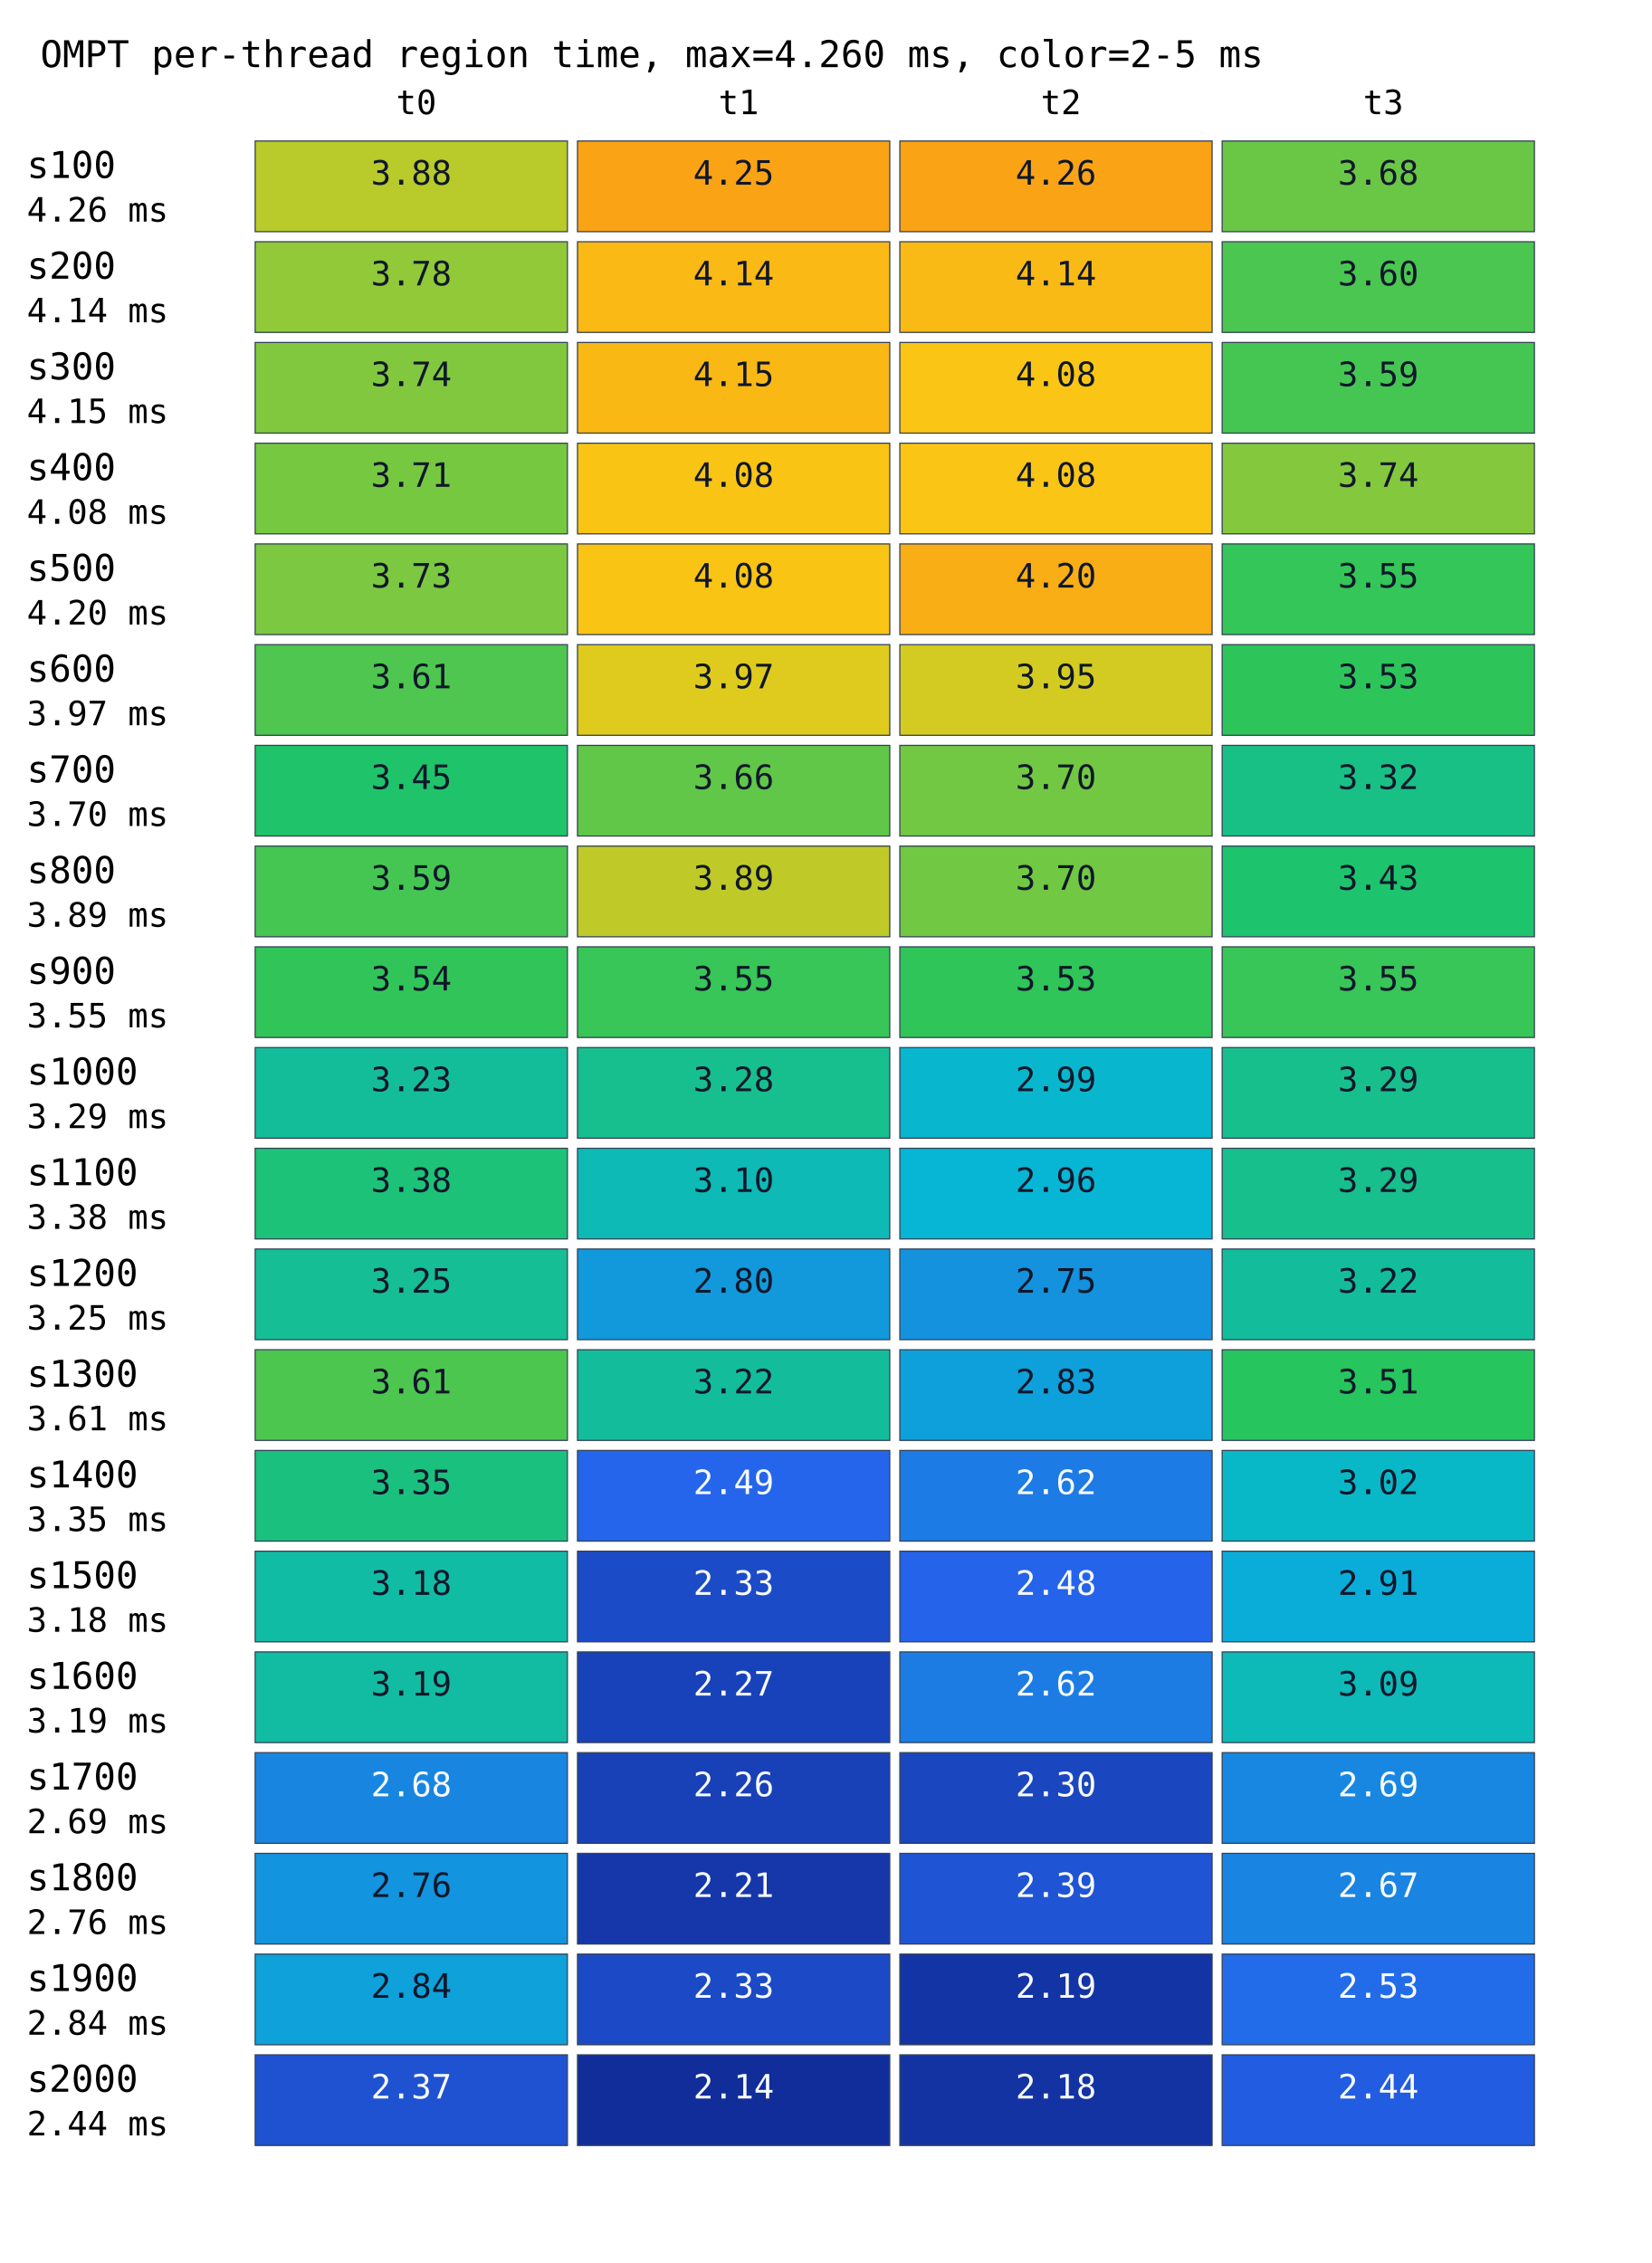
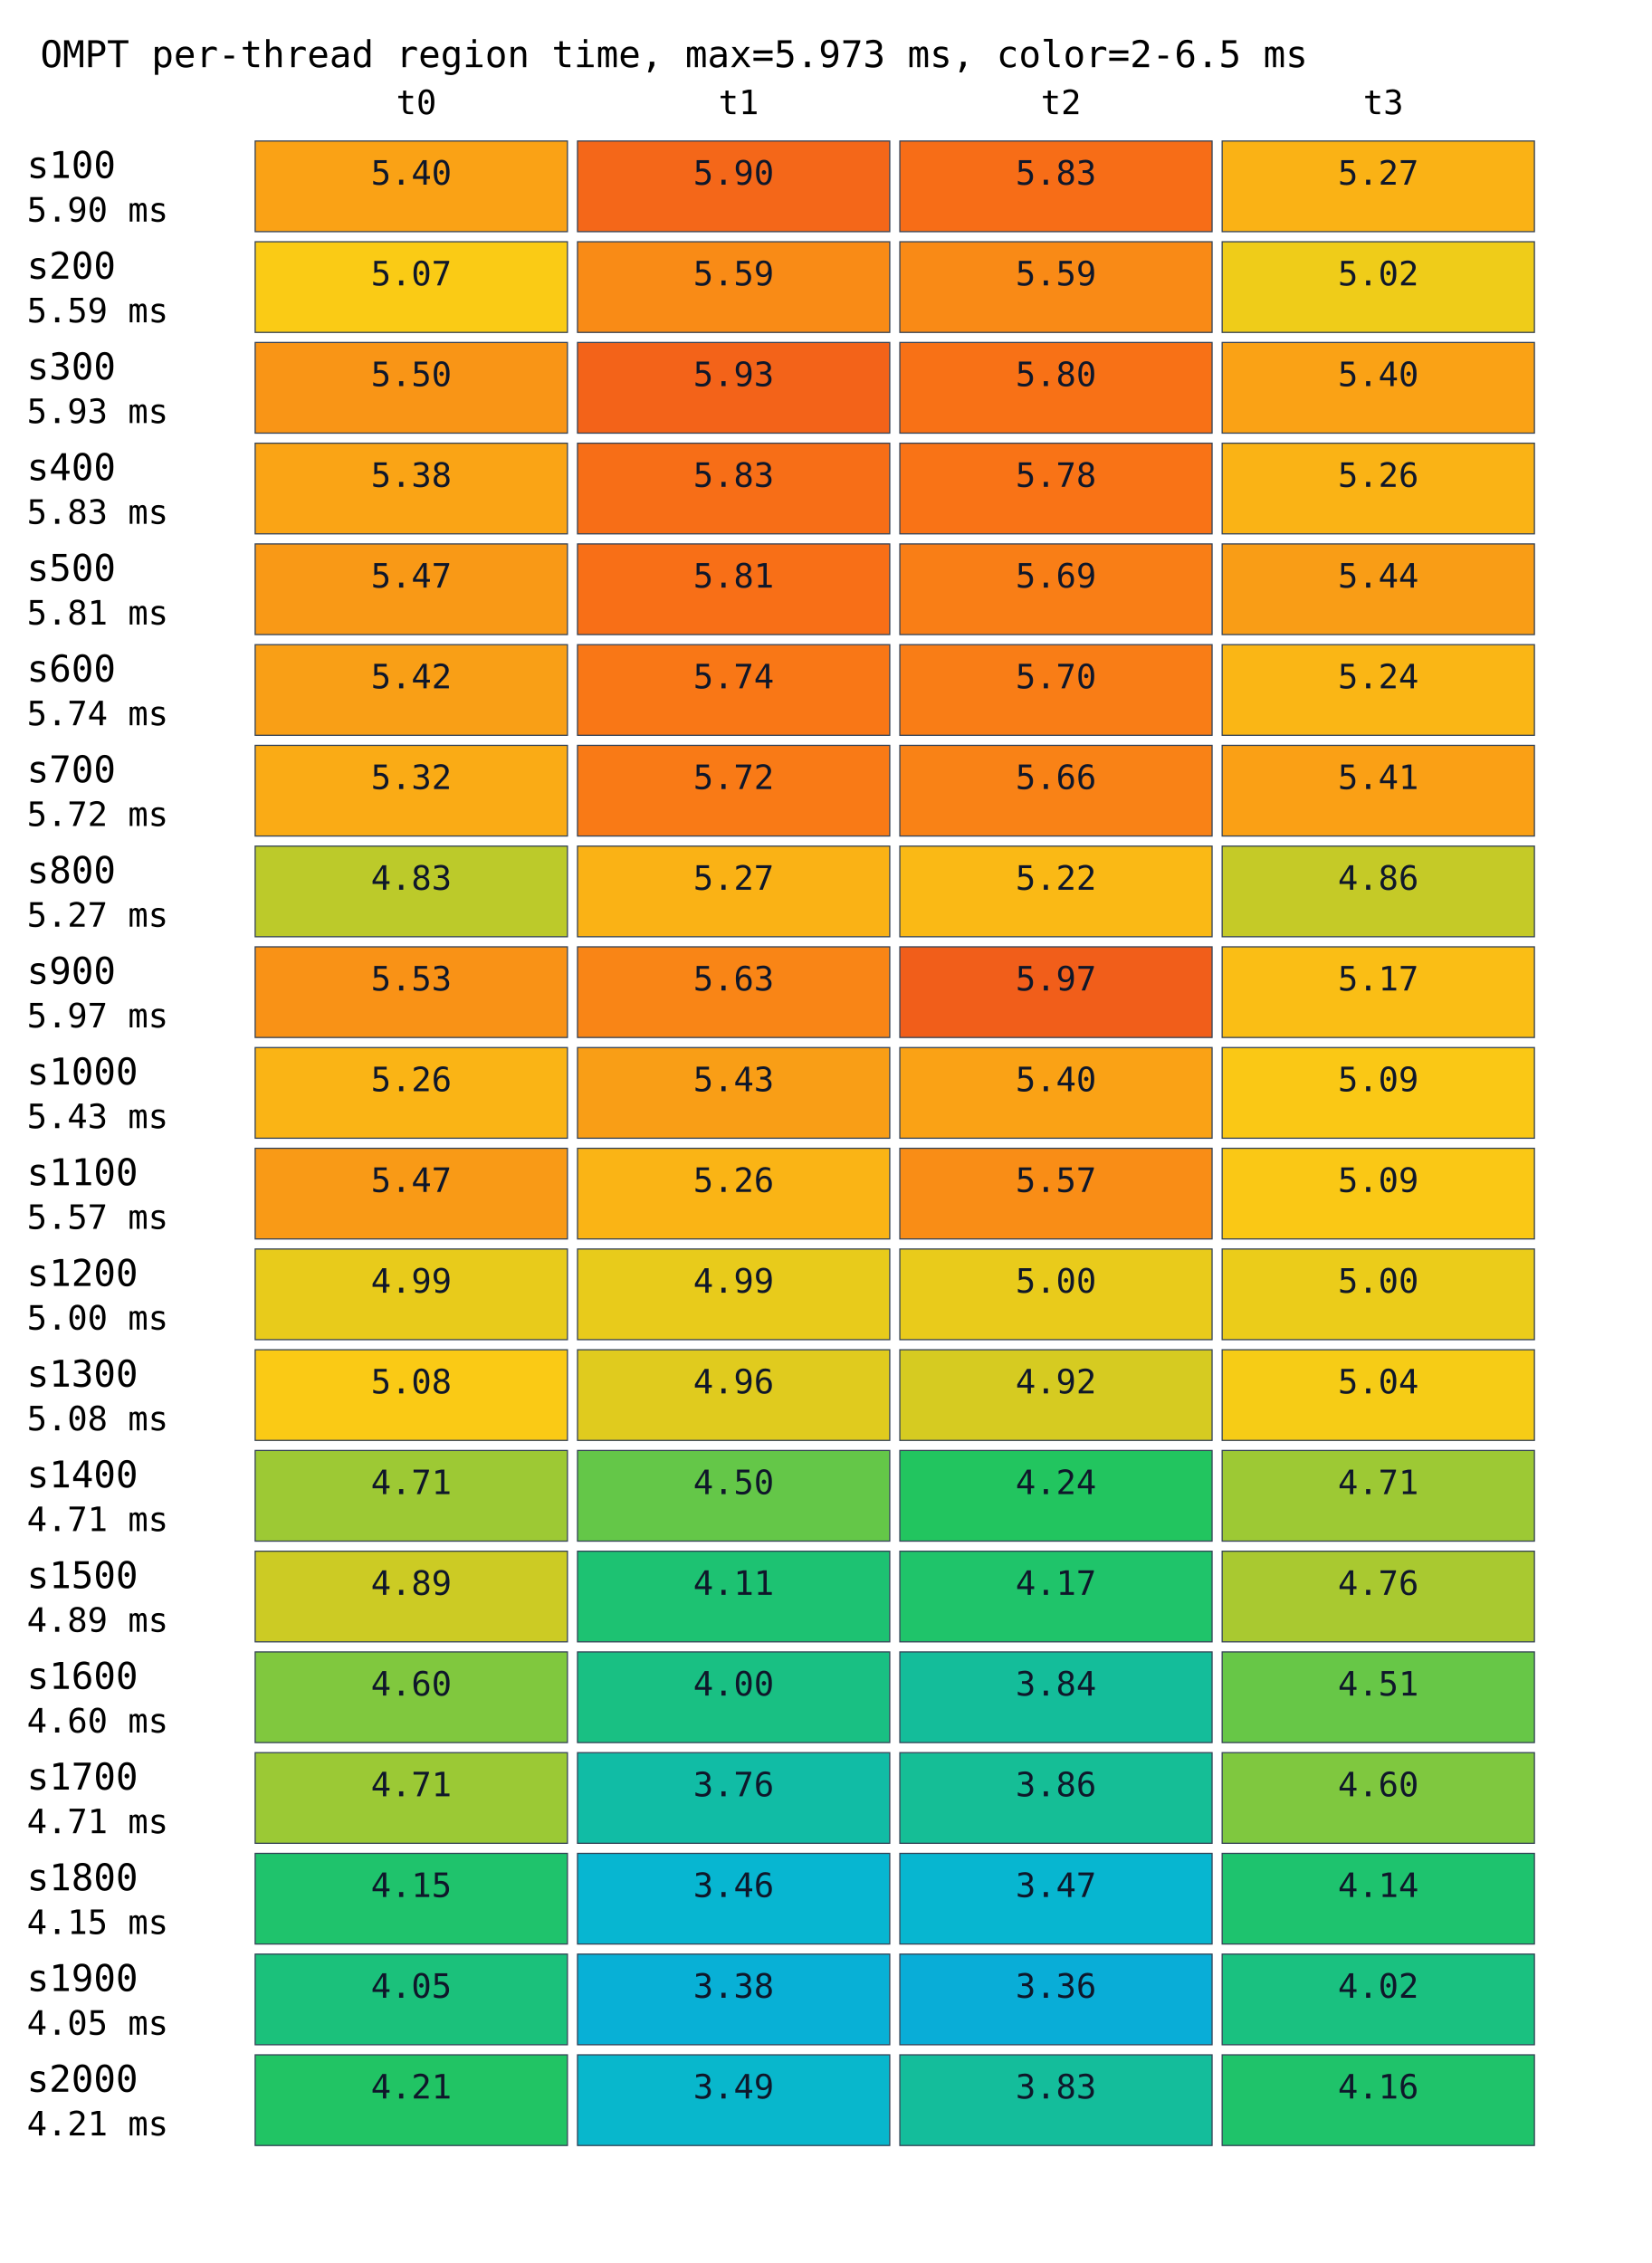
<svg xmlns="http://www.w3.org/2000/svg" viewBox="0 0 492 674">
  <rect width="100%" height="100%" fill="white" />
  <style>text{font-family:monospace;font-size:11px}.small{font-size:10px}</style>
-   <text x="12" y="20">OMPT per-thread region time, max=4.260 ms, color=2-5 ms</text>
+   <text x="12" y="20">OMPT per-thread region time, max=5.973 ms, color=2-6.5 ms</text>
  <text class="small" x="124.000" y="34" text-anchor="middle">t0</text>
  <text class="small" x="220.000" y="34" text-anchor="middle">t1</text>
  <text class="small" x="316.000" y="34" text-anchor="middle">t2</text>
  <text class="small" x="412.000" y="34" text-anchor="middle">t3</text>
  <text x="8" y="53.000">s100</text>
-   <text class="small" x="8" y="66.000">4.26 ms</text>
-   <rect x="76.00" y="42.00" width="93.00" height="27.00" fill="rgb(185,202,43)" stroke="#334155" stroke-width="0.35" />
-   <text class="small" x="122.5" y="55" text-anchor="middle" fill="#0f172a">3.88</text>
-   <rect x="172.00" y="42.00" width="93.00" height="27.00" fill="rgb(250,164,21)" stroke="#334155" stroke-width="0.35" />
-   <text class="small" x="218.5" y="55" text-anchor="middle" fill="#0f172a">4.25</text>
-   <rect x="268.00" y="42.00" width="93.00" height="27.00" fill="rgb(250,163,21)" stroke="#334155" stroke-width="0.35" />
-   <text class="small" x="314.5" y="55" text-anchor="middle" fill="#0f172a">4.26</text>
-   <rect x="364.00" y="42.00" width="93.00" height="27.00" fill="rgb(106,199,70)" stroke="#334155" stroke-width="0.35" />
-   <text class="small" x="410.5" y="55" text-anchor="middle" fill="#0f172a">3.68</text>
+   <text class="small" x="8" y="66.000">5.90 ms</text>
+   <rect x="76.00" y="42.00" width="93.00" height="27.00" fill="rgb(250,162,21)" stroke="#334155" stroke-width="0.35" />
+   <text class="small" x="122.5" y="55" text-anchor="middle" fill="#0f172a">5.40</text>
+   <rect x="172.00" y="42.00" width="93.00" height="27.00" fill="rgb(244,103,25)" stroke="#334155" stroke-width="0.35" />
+   <text class="small" x="218.5" y="55" text-anchor="middle" fill="#0f172a">5.90</text>
+   <rect x="268.00" y="42.00" width="93.00" height="27.00" fill="rgb(247,109,23)" stroke="#334155" stroke-width="0.35" />
+   <text class="small" x="314.5" y="55" text-anchor="middle" fill="#0f172a">5.83</text>
+   <rect x="364.00" y="42.00" width="93.00" height="27.00" fill="rgb(250,178,21)" stroke="#334155" stroke-width="0.35" />
+   <text class="small" x="410.5" y="55" text-anchor="middle" fill="#0f172a">5.27</text>
  <text x="8" y="83.00">s200</text>
-   <text class="small" x="8" y="96.00">4.14 ms</text>
-   <rect x="76.00" y="72.00" width="93.00" height="27.00" fill="rgb(145,201,56)" stroke="#334155" stroke-width="0.35" />
-   <text class="small" x="122.5" y="85" text-anchor="middle" fill="#0f172a">3.78</text>
-   <rect x="172.00" y="72.00" width="93.00" height="27.00" fill="rgb(250,185,21)" stroke="#334155" stroke-width="0.35" />
-   <text class="small" x="218.5" y="85" text-anchor="middle" fill="#0f172a">4.14</text>
-   <rect x="268.00" y="72.00" width="93.00" height="27.00" fill="rgb(250,186,21)" stroke="#334155" stroke-width="0.35" />
-   <text class="small" x="314.5" y="85" text-anchor="middle" fill="#0f172a">4.14</text>
-   <rect x="364.00" y="72.00" width="93.00" height="27.00" fill="rgb(75,198,80)" stroke="#334155" stroke-width="0.35" />
-   <text class="small" x="410.5" y="85" text-anchor="middle" fill="#0f172a">3.60</text>
+   <text class="small" x="8" y="96.00">5.59 ms</text>
+   <rect x="76.00" y="72.00" width="93.00" height="27.00" fill="rgb(250,203,21)" stroke="#334155" stroke-width="0.35" />
+   <text class="small" x="122.5" y="85" text-anchor="middle" fill="#0f172a">5.07</text>
+   <rect x="172.00" y="72.00" width="93.00" height="27.00" fill="rgb(249,139,22)" stroke="#334155" stroke-width="0.35" />
+   <text class="small" x="218.5" y="85" text-anchor="middle" fill="#0f172a">5.59</text>
+   <rect x="268.00" y="72.00" width="93.00" height="27.00" fill="rgb(249,138,22)" stroke="#334155" stroke-width="0.35" />
+   <text class="small" x="314.5" y="85" text-anchor="middle" fill="#0f172a">5.59</text>
+   <rect x="364.00" y="72.00" width="93.00" height="27.00" fill="rgb(239,204,25)" stroke="#334155" stroke-width="0.35" />
+   <text class="small" x="410.5" y="85" text-anchor="middle" fill="#0f172a">5.02</text>
  <text x="8" y="113.00">s300</text>
-   <text class="small" x="8" y="126.00">4.15 ms</text>
-   <rect x="76.00" y="102.00" width="93.00" height="27.00" fill="rgb(129,200,62)" stroke="#334155" stroke-width="0.35" />
-   <text class="small" x="122.5" y="115" text-anchor="middle" fill="#0f172a">3.74</text>
-   <rect x="172.00" y="102.00" width="93.00" height="27.00" fill="rgb(250,184,21)" stroke="#334155" stroke-width="0.35" />
-   <text class="small" x="218.5" y="115" text-anchor="middle" fill="#0f172a">4.15</text>
-   <rect x="268.00" y="102.00" width="93.00" height="27.00" fill="rgb(250,197,21)" stroke="#334155" stroke-width="0.35" />
-   <text class="small" x="314.5" y="115" text-anchor="middle" fill="#0f172a">4.08</text>
-   <rect x="364.00" y="102.00" width="93.00" height="27.00" fill="rgb(69,198,82)" stroke="#334155" stroke-width="0.35" />
-   <text class="small" x="410.5" y="115" text-anchor="middle" fill="#0f172a">3.59</text>
+   <text class="small" x="8" y="126.00">5.93 ms</text>
+   <rect x="76.00" y="102.00" width="93.00" height="27.00" fill="rgb(249,149,22)" stroke="#334155" stroke-width="0.35" />
+   <text class="small" x="122.5" y="115" text-anchor="middle" fill="#0f172a">5.50</text>
+   <rect x="172.00" y="102.00" width="93.00" height="27.00" fill="rgb(243,99,25)" stroke="#334155" stroke-width="0.35" />
+   <text class="small" x="218.5" y="115" text-anchor="middle" fill="#0f172a">5.93</text>
+   <rect x="268.00" y="102.00" width="93.00" height="27.00" fill="rgb(248,113,22)" stroke="#334155" stroke-width="0.35" />
+   <text class="small" x="314.5" y="115" text-anchor="middle" fill="#0f172a">5.80</text>
+   <rect x="364.00" y="102.00" width="93.00" height="27.00" fill="rgb(250,162,21)" stroke="#334155" stroke-width="0.35" />
+   <text class="small" x="410.5" y="115" text-anchor="middle" fill="#0f172a">5.40</text>
  <text x="8" y="143.00">s400</text>
-   <text class="small" x="8" y="156.00">4.08 ms</text>
-   <rect x="76.00" y="132.00" width="93.00" height="27.00" fill="rgb(119,200,65)" stroke="#334155" stroke-width="0.35" />
-   <text class="small" x="122.5" y="145" text-anchor="middle" fill="#0f172a">3.71</text>
-   <rect x="172.00" y="132.00" width="93.00" height="27.00" fill="rgb(250,196,21)" stroke="#334155" stroke-width="0.35" />
-   <text class="small" x="218.5" y="145" text-anchor="middle" fill="#0f172a">4.08</text>
-   <rect x="268.00" y="132.00" width="93.00" height="27.00" fill="rgb(250,197,21)" stroke="#334155" stroke-width="0.35" />
-   <text class="small" x="314.5" y="145" text-anchor="middle" fill="#0f172a">4.08</text>
-   <rect x="364.00" y="132.00" width="93.00" height="27.00" fill="rgb(132,200,61)" stroke="#334155" stroke-width="0.35" />
-   <text class="small" x="410.5" y="145" text-anchor="middle" fill="#0f172a">3.74</text>
+   <text class="small" x="8" y="156.00">5.83 ms</text>
+   <rect x="76.00" y="132.00" width="93.00" height="27.00" fill="rgb(250,164,21)" stroke="#334155" stroke-width="0.35" />
+   <text class="small" x="122.5" y="145" text-anchor="middle" fill="#0f172a">5.38</text>
+   <rect x="172.00" y="132.00" width="93.00" height="27.00" fill="rgb(247,110,23)" stroke="#334155" stroke-width="0.35" />
+   <text class="small" x="218.5" y="145" text-anchor="middle" fill="#0f172a">5.83</text>
+   <rect x="268.00" y="132.00" width="93.00" height="27.00" fill="rgb(249,115,22)" stroke="#334155" stroke-width="0.35" />
+   <text class="small" x="314.5" y="145" text-anchor="middle" fill="#0f172a">5.78</text>
+   <rect x="364.00" y="132.00" width="93.00" height="27.00" fill="rgb(250,179,21)" stroke="#334155" stroke-width="0.35" />
+   <text class="small" x="410.5" y="145" text-anchor="middle" fill="#0f172a">5.26</text>
  <text x="8" y="173.00">s500</text>
-   <text class="small" x="8" y="186.00">4.20 ms</text>
-   <rect x="76.00" y="162.00" width="93.00" height="27.00" fill="rgb(124,200,64)" stroke="#334155" stroke-width="0.35" />
-   <text class="small" x="122.5" y="175" text-anchor="middle" fill="#0f172a">3.73</text>
-   <rect x="172.00" y="162.00" width="93.00" height="27.00" fill="rgb(250,196,21)" stroke="#334155" stroke-width="0.35" />
-   <text class="small" x="218.5" y="175" text-anchor="middle" fill="#0f172a">4.08</text>
-   <rect x="268.00" y="162.00" width="93.00" height="27.00" fill="rgb(250,174,21)" stroke="#334155" stroke-width="0.35" />
-   <text class="small" x="314.5" y="175" text-anchor="middle" fill="#0f172a">4.20</text>
-   <rect x="364.00" y="162.00" width="93.00" height="27.00" fill="rgb(52,198,88)" stroke="#334155" stroke-width="0.35" />
-   <text class="small" x="410.5" y="175" text-anchor="middle" fill="#0f172a">3.55</text>
+   <text class="small" x="8" y="186.00">5.81 ms</text>
+   <rect x="76.00" y="162.00" width="93.00" height="27.00" fill="rgb(249,153,22)" stroke="#334155" stroke-width="0.35" />
+   <text class="small" x="122.5" y="175" text-anchor="middle" fill="#0f172a">5.47</text>
+   <rect x="172.00" y="162.00" width="93.00" height="27.00" fill="rgb(248,111,23)" stroke="#334155" stroke-width="0.35" />
+   <text class="small" x="218.5" y="175" text-anchor="middle" fill="#0f172a">5.81</text>
+   <rect x="268.00" y="162.00" width="93.00" height="27.00" fill="rgb(249,126,22)" stroke="#334155" stroke-width="0.35" />
+   <text class="small" x="314.5" y="175" text-anchor="middle" fill="#0f172a">5.69</text>
+   <rect x="364.00" y="162.00" width="93.00" height="27.00" fill="rgb(249,157,22)" stroke="#334155" stroke-width="0.35" />
+   <text class="small" x="410.5" y="175" text-anchor="middle" fill="#0f172a">5.44</text>
  <text x="8" y="203.00">s600</text>
-   <text class="small" x="8" y="216.00">3.97 ms</text>
-   <rect x="76.00" y="192.00" width="93.00" height="27.00" fill="rgb(78,198,79)" stroke="#334155" stroke-width="0.35" />
-   <text class="small" x="122.5" y="205" text-anchor="middle" fill="#0f172a">3.61</text>
-   <rect x="172.00" y="192.00" width="93.00" height="27.00" fill="rgb(223,203,30)" stroke="#334155" stroke-width="0.35" />
-   <text class="small" x="218.5" y="205" text-anchor="middle" fill="#0f172a">3.97</text>
-   <rect x="268.00" y="192.00" width="93.00" height="27.00" fill="rgb(212,203,34)" stroke="#334155" stroke-width="0.35" />
-   <text class="small" x="314.5" y="205" text-anchor="middle" fill="#0f172a">3.95</text>
-   <rect x="364.00" y="192.00" width="93.00" height="27.00" fill="rgb(45,197,90)" stroke="#334155" stroke-width="0.35" />
-   <text class="small" x="410.5" y="205" text-anchor="middle" fill="#0f172a">3.53</text>
+   <text class="small" x="8" y="216.00">5.74 ms</text>
+   <rect x="76.00" y="192.00" width="93.00" height="27.00" fill="rgb(249,159,22)" stroke="#334155" stroke-width="0.35" />
+   <text class="small" x="122.5" y="205" text-anchor="middle" fill="#0f172a">5.42</text>
+   <rect x="172.00" y="192.00" width="93.00" height="27.00" fill="rgb(249,119,22)" stroke="#334155" stroke-width="0.35" />
+   <text class="small" x="218.5" y="205" text-anchor="middle" fill="#0f172a">5.74</text>
+   <rect x="268.00" y="192.00" width="93.00" height="27.00" fill="rgb(249,125,22)" stroke="#334155" stroke-width="0.35" />
+   <text class="small" x="314.5" y="205" text-anchor="middle" fill="#0f172a">5.70</text>
+   <rect x="364.00" y="192.00" width="93.00" height="27.00" fill="rgb(250,182,21)" stroke="#334155" stroke-width="0.35" />
+   <text class="small" x="410.5" y="205" text-anchor="middle" fill="#0f172a">5.24</text>
  <text x="8" y="233.00">s700</text>
-   <text class="small" x="8" y="246.00">3.70 ms</text>
-   <rect x="76.00" y="222.00" width="93.00" height="27.00" fill="rgb(31,196,106)" stroke="#334155" stroke-width="0.35" />
-   <text class="small" x="122.5" y="235" text-anchor="middle" fill="#0f172a">3.45</text>
-   <rect x="172.00" y="222.00" width="93.00" height="27.00" fill="rgb(96,199,73)" stroke="#334155" stroke-width="0.35" />
-   <text class="small" x="218.5" y="235" text-anchor="middle" fill="#0f172a">3.66</text>
-   <rect x="268.00" y="222.00" width="93.00" height="27.00" fill="rgb(114,200,67)" stroke="#334155" stroke-width="0.35" />
-   <text class="small" x="314.5" y="235" text-anchor="middle" fill="#0f172a">3.70</text>
-   <rect x="364.00" y="222.00" width="93.00" height="27.00" fill="rgb(25,192,133)" stroke="#334155" stroke-width="0.35" />
-   <text class="small" x="410.5" y="235" text-anchor="middle" fill="#0f172a">3.32</text>
+   <text class="small" x="8" y="246.00">5.72 ms</text>
+   <rect x="76.00" y="222.00" width="93.00" height="27.00" fill="rgb(250,171,21)" stroke="#334155" stroke-width="0.35" />
+   <text class="small" x="122.5" y="235" text-anchor="middle" fill="#0f172a">5.32</text>
+   <rect x="172.00" y="222.00" width="93.00" height="27.00" fill="rgb(249,122,22)" stroke="#334155" stroke-width="0.35" />
+   <text class="small" x="218.5" y="235" text-anchor="middle" fill="#0f172a">5.72</text>
+   <rect x="268.00" y="222.00" width="93.00" height="27.00" fill="rgb(249,130,22)" stroke="#334155" stroke-width="0.35" />
+   <text class="small" x="314.5" y="235" text-anchor="middle" fill="#0f172a">5.66</text>
+   <rect x="364.00" y="222.00" width="93.00" height="27.00" fill="rgb(250,160,21)" stroke="#334155" stroke-width="0.35" />
+   <text class="small" x="410.5" y="235" text-anchor="middle" fill="#0f172a">5.41</text>
  <text x="8" y="263.00">s800</text>
-   <text class="small" x="8" y="276.00">3.89 ms</text>
-   <rect x="76.00" y="252.00" width="93.00" height="27.00" fill="rgb(69,198,82)" stroke="#334155" stroke-width="0.35" />
-   <text class="small" x="122.5" y="265" text-anchor="middle" fill="#0f172a">3.59</text>
-   <rect x="172.00" y="252.00" width="93.00" height="27.00" fill="rgb(191,202,41)" stroke="#334155" stroke-width="0.35" />
-   <text class="small" x="218.5" y="265" text-anchor="middle" fill="#0f172a">3.89</text>
-   <rect x="268.00" y="252.00" width="93.00" height="27.00" fill="rgb(112,200,67)" stroke="#334155" stroke-width="0.35" />
-   <text class="small" x="314.5" y="265" text-anchor="middle" fill="#0f172a">3.70</text>
-   <rect x="364.00" y="252.00" width="93.00" height="27.00" fill="rgb(30,195,110)" stroke="#334155" stroke-width="0.35" />
-   <text class="small" x="410.5" y="265" text-anchor="middle" fill="#0f172a">3.43</text>
+   <text class="small" x="8" y="276.00">5.27 ms</text>
+   <rect x="76.00" y="252.00" width="93.00" height="27.00" fill="rgb(188,202,42)" stroke="#334155" stroke-width="0.35" />
+   <text class="small" x="122.5" y="265" text-anchor="middle" fill="#0f172a">4.83</text>
+   <rect x="172.00" y="252.00" width="93.00" height="27.00" fill="rgb(250,178,21)" stroke="#334155" stroke-width="0.35" />
+   <text class="small" x="218.5" y="265" text-anchor="middle" fill="#0f172a">5.27</text>
+   <rect x="268.00" y="252.00" width="93.00" height="27.00" fill="rgb(250,185,21)" stroke="#334155" stroke-width="0.35" />
+   <text class="small" x="314.5" y="265" text-anchor="middle" fill="#0f172a">5.22</text>
+   <rect x="364.00" y="252.00" width="93.00" height="27.00" fill="rgb(197,202,39)" stroke="#334155" stroke-width="0.35" />
+   <text class="small" x="410.5" y="265" text-anchor="middle" fill="#0f172a">4.86</text>
  <text x="8" y="293.00">s900</text>
-   <text class="small" x="8" y="306.00">3.55 ms</text>
-   <rect x="76.00" y="282.00" width="93.00" height="27.00" fill="rgb(49,197,89)" stroke="#334155" stroke-width="0.35" />
-   <text class="small" x="122.5" y="295" text-anchor="middle" fill="#0f172a">3.54</text>
-   <rect x="172.00" y="282.00" width="93.00" height="27.00" fill="rgb(55,198,87)" stroke="#334155" stroke-width="0.35" />
-   <text class="small" x="218.5" y="295" text-anchor="middle" fill="#0f172a">3.55</text>
-   <rect x="268.00" y="282.00" width="93.00" height="27.00" fill="rgb(47,197,89)" stroke="#334155" stroke-width="0.35" />
-   <text class="small" x="314.5" y="295" text-anchor="middle" fill="#0f172a">3.53</text>
-   <rect x="364.00" y="282.00" width="93.00" height="27.00" fill="rgb(55,198,87)" stroke="#334155" stroke-width="0.35" />
-   <text class="small" x="410.5" y="295" text-anchor="middle" fill="#0f172a">3.55</text>
+   <text class="small" x="8" y="306.00">5.97 ms</text>
+   <rect x="76.00" y="282.00" width="93.00" height="27.00" fill="rgb(249,146,22)" stroke="#334155" stroke-width="0.35" />
+   <text class="small" x="122.5" y="295" text-anchor="middle" fill="#0f172a">5.53</text>
+   <rect x="172.00" y="282.00" width="93.00" height="27.00" fill="rgb(249,133,22)" stroke="#334155" stroke-width="0.35" />
+   <text class="small" x="218.5" y="295" text-anchor="middle" fill="#0f172a">5.63</text>
+   <rect x="268.00" y="282.00" width="93.00" height="27.00" fill="rgb(241,94,26)" stroke="#334155" stroke-width="0.35" />
+   <text class="small" x="314.5" y="295" text-anchor="middle" fill="#0f172a">5.97</text>
+   <rect x="364.00" y="282.00" width="93.00" height="27.00" fill="rgb(250,190,21)" stroke="#334155" stroke-width="0.35" />
+   <text class="small" x="410.5" y="295" text-anchor="middle" fill="#0f172a">5.17</text>
  <text x="8" y="323.00">s1000</text>
-   <text class="small" x="8" y="336.00">3.29 ms</text>
-   <rect x="76.00" y="312.00" width="93.00" height="27.00" fill="rgb(20,189,154)" stroke="#334155" stroke-width="0.35" />
-   <text class="small" x="122.5" y="325" text-anchor="middle" fill="#0f172a">3.23</text>
-   <rect x="172.00" y="312.00" width="93.00" height="27.00" fill="rgb(23,191,142)" stroke="#334155" stroke-width="0.35" />
-   <text class="small" x="218.5" y="325" text-anchor="middle" fill="#0f172a">3.28</text>
-   <rect x="268.00" y="312.00" width="93.00" height="27.00" fill="rgb(8,183,205)" stroke="#334155" stroke-width="0.35" />
-   <text class="small" x="314.5" y="325" text-anchor="middle" fill="#0f172a">2.99</text>
-   <rect x="364.00" y="312.00" width="93.00" height="27.00" fill="rgb(23,191,140)" stroke="#334155" stroke-width="0.35" />
-   <text class="small" x="410.5" y="325" text-anchor="middle" fill="#0f172a">3.29</text>
+   <text class="small" x="8" y="336.00">5.43 ms</text>
+   <rect x="76.00" y="312.00" width="93.00" height="27.00" fill="rgb(250,180,21)" stroke="#334155" stroke-width="0.35" />
+   <text class="small" x="122.5" y="325" text-anchor="middle" fill="#0f172a">5.26</text>
+   <rect x="172.00" y="312.00" width="93.00" height="27.00" fill="rgb(249,158,22)" stroke="#334155" stroke-width="0.35" />
+   <text class="small" x="218.5" y="325" text-anchor="middle" fill="#0f172a">5.43</text>
+   <rect x="268.00" y="312.00" width="93.00" height="27.00" fill="rgb(250,162,21)" stroke="#334155" stroke-width="0.35" />
+   <text class="small" x="314.5" y="325" text-anchor="middle" fill="#0f172a">5.40</text>
+   <rect x="364.00" y="312.00" width="93.00" height="27.00" fill="rgb(250,200,21)" stroke="#334155" stroke-width="0.35" />
+   <text class="small" x="410.5" y="325" text-anchor="middle" fill="#0f172a">5.09</text>
  <text x="8" y="353.00">s1100</text>
-   <text class="small" x="8" y="366.00">3.38 ms</text>
-   <rect x="76.00" y="342.00" width="93.00" height="27.00" fill="rgb(28,194,120)" stroke="#334155" stroke-width="0.35" />
-   <text class="small" x="122.5" y="355" text-anchor="middle" fill="#0f172a">3.38</text>
-   <rect x="172.00" y="342.00" width="93.00" height="27.00" fill="rgb(13,186,181)" stroke="#334155" stroke-width="0.35" />
-   <text class="small" x="218.5" y="355" text-anchor="middle" fill="#0f172a">3.10</text>
-   <rect x="268.00" y="342.00" width="93.00" height="27.00" fill="rgb(6,182,212)" stroke="#334155" stroke-width="0.35" />
-   <text class="small" x="314.5" y="355" text-anchor="middle" fill="#0f172a">2.96</text>
-   <rect x="364.00" y="342.00" width="93.00" height="27.00" fill="rgb(23,191,141)" stroke="#334155" stroke-width="0.35" />
-   <text class="small" x="410.5" y="355" text-anchor="middle" fill="#0f172a">3.29</text>
+   <text class="small" x="8" y="366.00">5.57 ms</text>
+   <rect x="76.00" y="342.00" width="93.00" height="27.00" fill="rgb(249,154,22)" stroke="#334155" stroke-width="0.35" />
+   <text class="small" x="122.5" y="355" text-anchor="middle" fill="#0f172a">5.47</text>
+   <rect x="172.00" y="342.00" width="93.00" height="27.00" fill="rgb(250,180,21)" stroke="#334155" stroke-width="0.35" />
+   <text class="small" x="218.5" y="355" text-anchor="middle" fill="#0f172a">5.26</text>
+   <rect x="268.00" y="342.00" width="93.00" height="27.00" fill="rgb(249,141,22)" stroke="#334155" stroke-width="0.35" />
+   <text class="small" x="314.5" y="355" text-anchor="middle" fill="#0f172a">5.57</text>
+   <rect x="364.00" y="342.00" width="93.00" height="27.00" fill="rgb(250,200,21)" stroke="#334155" stroke-width="0.35" />
+   <text class="small" x="410.5" y="355" text-anchor="middle" fill="#0f172a">5.09</text>
  <text x="8" y="383.00">s1200</text>
-   <text class="small" x="8" y="396.00">3.25 ms</text>
-   <rect x="76.00" y="372.00" width="93.00" height="27.00" fill="rgb(21,190,149)" stroke="#334155" stroke-width="0.35" />
-   <text class="small" x="122.5" y="385" text-anchor="middle" fill="#0f172a">3.25</text>
-   <rect x="172.00" y="372.00" width="93.00" height="27.00" fill="rgb(17,153,220)" stroke="#334155" stroke-width="0.35" />
-   <text class="small" x="218.5" y="385" text-anchor="middle" fill="#0f172a">2.80</text>
-   <rect x="268.00" y="372.00" width="93.00" height="27.00" fill="rgb(20,146,222)" stroke="#334155" stroke-width="0.35" />
-   <text class="small" x="314.5" y="385" text-anchor="middle" fill="#0f172a">2.75</text>
-   <rect x="364.00" y="372.00" width="93.00" height="27.00" fill="rgb(19,189,156)" stroke="#334155" stroke-width="0.35" />
-   <text class="small" x="410.5" y="385" text-anchor="middle" fill="#0f172a">3.22</text>
+   <text class="small" x="8" y="396.00">5.00 ms</text>
+   <rect x="76.00" y="372.00" width="93.00" height="27.00" fill="rgb(232,203,27)" stroke="#334155" stroke-width="0.35" />
+   <text class="small" x="122.5" y="385" text-anchor="middle" fill="#0f172a">4.99</text>
+   <rect x="172.00" y="372.00" width="93.00" height="27.00" fill="rgb(232,203,27)" stroke="#334155" stroke-width="0.35" />
+   <text class="small" x="218.5" y="385" text-anchor="middle" fill="#0f172a">4.99</text>
+   <rect x="268.00" y="372.00" width="93.00" height="27.00" fill="rgb(233,203,27)" stroke="#334155" stroke-width="0.35" />
+   <text class="small" x="314.5" y="385" text-anchor="middle" fill="#0f172a">5.00</text>
+   <rect x="364.00" y="372.00" width="93.00" height="27.00" fill="rgb(235,204,26)" stroke="#334155" stroke-width="0.35" />
+   <text class="small" x="410.5" y="385" text-anchor="middle" fill="#0f172a">5.00</text>
  <text x="8" y="413.00">s1300</text>
-   <text class="small" x="8" y="426.00">3.61 ms</text>
-   <rect x="76.00" y="402.00" width="93.00" height="27.00" fill="rgb(77,198,80)" stroke="#334155" stroke-width="0.35" />
-   <text class="small" x="122.5" y="415" text-anchor="middle" fill="#0f172a">3.61</text>
-   <rect x="172.00" y="402.00" width="93.00" height="27.00" fill="rgb(19,189,156)" stroke="#334155" stroke-width="0.35" />
-   <text class="small" x="218.5" y="415" text-anchor="middle" fill="#0f172a">3.22</text>
-   <rect x="268.00" y="402.00" width="93.00" height="27.00" fill="rgb(14,160,218)" stroke="#334155" stroke-width="0.35" />
-   <text class="small" x="314.5" y="415" text-anchor="middle" fill="#0f172a">2.83</text>
-   <rect x="364.00" y="402.00" width="93.00" height="27.00" fill="rgb(38,197,93)" stroke="#334155" stroke-width="0.35" />
-   <text class="small" x="410.5" y="415" text-anchor="middle" fill="#0f172a">3.51</text>
+   <text class="small" x="8" y="426.00">5.08 ms</text>
+   <rect x="76.00" y="402.00" width="93.00" height="27.00" fill="rgb(250,202,21)" stroke="#334155" stroke-width="0.35" />
+   <text class="small" x="122.5" y="415" text-anchor="middle" fill="#0f172a">5.08</text>
+   <rect x="172.00" y="402.00" width="93.00" height="27.00" fill="rgb(224,203,30)" stroke="#334155" stroke-width="0.35" />
+   <text class="small" x="218.5" y="415" text-anchor="middle" fill="#0f172a">4.96</text>
+   <rect x="268.00" y="402.00" width="93.00" height="27.00" fill="rgb(214,203,33)" stroke="#334155" stroke-width="0.35" />
+   <text class="small" x="314.5" y="415" text-anchor="middle" fill="#0f172a">4.92</text>
+   <rect x="364.00" y="402.00" width="93.00" height="27.00" fill="rgb(246,204,22)" stroke="#334155" stroke-width="0.35" />
+   <text class="small" x="410.5" y="415" text-anchor="middle" fill="#0f172a">5.04</text>
  <text x="8" y="443.00">s1400</text>
-   <text class="small" x="8" y="456.00">3.35 ms</text>
-   <rect x="76.00" y="432.00" width="93.00" height="27.00" fill="rgb(26,193,126)" stroke="#334155" stroke-width="0.35" />
-   <text class="small" x="122.5" y="445" text-anchor="middle" fill="#0f172a">3.35</text>
-   <rect x="172.00" y="432.00" width="93.00" height="27.00" fill="rgb(36,101,235)" stroke="#334155" stroke-width="0.35" />
-   <text class="small" x="218.5" y="445" text-anchor="middle" fill="#f8fafc">2.49</text>
-   <rect x="268.00" y="432.00" width="93.00" height="27.00" fill="rgb(28,123,228)" stroke="#334155" stroke-width="0.35" />
-   <text class="small" x="314.5" y="445" text-anchor="middle" fill="#f8fafc">2.62</text>
-   <rect x="364.00" y="432.00" width="93.00" height="27.00" fill="rgb(9,184,199)" stroke="#334155" stroke-width="0.35" />
-   <text class="small" x="410.5" y="445" text-anchor="middle" fill="#0f172a">3.02</text>
+   <text class="small" x="8" y="456.00">4.71 ms</text>
+   <rect x="76.00" y="432.00" width="93.00" height="27.00" fill="rgb(157,201,52)" stroke="#334155" stroke-width="0.35" />
+   <text class="small" x="122.5" y="445" text-anchor="middle" fill="#0f172a">4.71</text>
+   <rect x="172.00" y="432.00" width="93.00" height="27.00" fill="rgb(100,199,72)" stroke="#334155" stroke-width="0.35" />
+   <text class="small" x="218.5" y="445" text-anchor="middle" fill="#0f172a">4.50</text>
+   <rect x="268.00" y="432.00" width="93.00" height="27.00" fill="rgb(34,197,95)" stroke="#334155" stroke-width="0.35" />
+   <text class="small" x="314.5" y="445" text-anchor="middle" fill="#0f172a">4.24</text>
+   <rect x="364.00" y="432.00" width="93.00" height="27.00" fill="rgb(157,201,52)" stroke="#334155" stroke-width="0.35" />
+   <text class="small" x="410.5" y="445" text-anchor="middle" fill="#0f172a">4.71</text>
  <text x="8" y="473.00">s1500</text>
-   <text class="small" x="8" y="486.00">3.18 ms</text>
-   <rect x="76.00" y="462.00" width="93.00" height="27.00" fill="rgb(17,188,164)" stroke="#334155" stroke-width="0.35" />
-   <text class="small" x="122.5" y="475" text-anchor="middle" fill="#0f172a">3.18</text>
-   <rect x="172.00" y="462.00" width="93.00" height="27.00" fill="rgb(28,75,199)" stroke="#334155" stroke-width="0.35" />
-   <text class="small" x="218.5" y="475" text-anchor="middle" fill="#f8fafc">2.33</text>
-   <rect x="268.00" y="462.00" width="93.00" height="27.00" fill="rgb(37,99,235)" stroke="#334155" stroke-width="0.35" />
-   <text class="small" x="314.5" y="475" text-anchor="middle" fill="#f8fafc">2.48</text>
-   <rect x="364.00" y="462.00" width="93.00" height="27.00" fill="rgb(10,173,215)" stroke="#334155" stroke-width="0.35" />
-   <text class="small" x="410.5" y="475" text-anchor="middle" fill="#0f172a">2.91</text>
+   <text class="small" x="8" y="486.00">4.89 ms</text>
+   <rect x="76.00" y="462.00" width="93.00" height="27.00" fill="rgb(204,203,36)" stroke="#334155" stroke-width="0.35" />
+   <text class="small" x="122.5" y="475" text-anchor="middle" fill="#0f172a">4.89</text>
+   <rect x="172.00" y="462.00" width="93.00" height="27.00" fill="rgb(29,194,114)" stroke="#334155" stroke-width="0.35" />
+   <text class="small" x="218.5" y="475" text-anchor="middle" fill="#0f172a">4.11</text>
+   <rect x="268.00" y="462.00" width="93.00" height="27.00" fill="rgb(31,196,106)" stroke="#334155" stroke-width="0.35" />
+   <text class="small" x="314.5" y="475" text-anchor="middle" fill="#0f172a">4.17</text>
+   <rect x="364.00" y="462.00" width="93.00" height="27.00" fill="rgb(169,201,48)" stroke="#334155" stroke-width="0.35" />
+   <text class="small" x="410.5" y="475" text-anchor="middle" fill="#0f172a">4.76</text>
  <text x="8" y="503.00">s1600</text>
-   <text class="small" x="8" y="516.00">3.19 ms</text>
-   <rect x="76.00" y="492.00" width="93.00" height="27.00" fill="rgb(18,188,162)" stroke="#334155" stroke-width="0.35" />
-   <text class="small" x="122.5" y="505" text-anchor="middle" fill="#0f172a">3.19</text>
-   <rect x="172.00" y="492.00" width="93.00" height="27.00" fill="rgb(24,66,185)" stroke="#334155" stroke-width="0.35" />
-   <text class="small" x="218.5" y="505" text-anchor="middle" fill="#f8fafc">2.27</text>
-   <rect x="268.00" y="492.00" width="93.00" height="27.00" fill="rgb(28,124,228)" stroke="#334155" stroke-width="0.35" />
-   <text class="small" x="314.5" y="505" text-anchor="middle" fill="#f8fafc">2.62</text>
-   <rect x="364.00" y="492.00" width="93.00" height="27.00" fill="rgb(13,186,183)" stroke="#334155" stroke-width="0.35" />
-   <text class="small" x="410.5" y="505" text-anchor="middle" fill="#0f172a">3.09</text>
+   <text class="small" x="8" y="516.00">4.60 ms</text>
+   <rect x="76.00" y="492.00" width="93.00" height="27.00" fill="rgb(128,200,62)" stroke="#334155" stroke-width="0.35" />
+   <text class="small" x="122.5" y="505" text-anchor="middle" fill="#0f172a">4.60</text>
+   <rect x="172.00" y="492.00" width="93.00" height="27.00" fill="rgb(25,192,131)" stroke="#334155" stroke-width="0.35" />
+   <text class="small" x="218.5" y="505" text-anchor="middle" fill="#0f172a">4.00</text>
+   <rect x="268.00" y="492.00" width="93.00" height="27.00" fill="rgb(20,189,154)" stroke="#334155" stroke-width="0.35" />
+   <text class="small" x="314.5" y="505" text-anchor="middle" fill="#0f172a">3.84</text>
+   <rect x="364.00" y="492.00" width="93.00" height="27.00" fill="rgb(103,199,71)" stroke="#334155" stroke-width="0.35" />
+   <text class="small" x="410.5" y="505" text-anchor="middle" fill="#0f172a">4.51</text>
  <text x="8" y="533.00">s1700</text>
-   <text class="small" x="8" y="546.00">2.69 ms</text>
-   <rect x="76.00" y="522.00" width="93.00" height="27.00" fill="rgb(24,134,225)" stroke="#334155" stroke-width="0.35" />
-   <text class="small" x="122.5" y="535" text-anchor="middle" fill="#f8fafc">2.68</text>
-   <rect x="172.00" y="522.00" width="93.00" height="27.00" fill="rgb(24,64,183)" stroke="#334155" stroke-width="0.35" />
-   <text class="small" x="218.5" y="535" text-anchor="middle" fill="#f8fafc">2.26</text>
-   <rect x="268.00" y="522.00" width="93.00" height="27.00" fill="rgb(26,70,191)" stroke="#334155" stroke-width="0.35" />
-   <text class="small" x="314.5" y="535" text-anchor="middle" fill="#f8fafc">2.30</text>
-   <rect x="364.00" y="522.00" width="93.00" height="27.00" fill="rgb(24,135,225)" stroke="#334155" stroke-width="0.35" />
-   <text class="small" x="410.5" y="535" text-anchor="middle" fill="#f8fafc">2.69</text>
+   <text class="small" x="8" y="546.00">4.71 ms</text>
+   <rect x="76.00" y="522.00" width="93.00" height="27.00" fill="rgb(155,201,53)" stroke="#334155" stroke-width="0.35" />
+   <text class="small" x="122.5" y="535" text-anchor="middle" fill="#0f172a">4.71</text>
+   <rect x="172.00" y="522.00" width="93.00" height="27.00" fill="rgb(17,188,165)" stroke="#334155" stroke-width="0.35" />
+   <text class="small" x="218.5" y="535" text-anchor="middle" fill="#0f172a">3.76</text>
+   <rect x="268.00" y="522.00" width="93.00" height="27.00" fill="rgb(21,190,150)" stroke="#334155" stroke-width="0.35" />
+   <text class="small" x="314.5" y="535" text-anchor="middle" fill="#0f172a">3.86</text>
+   <rect x="364.00" y="522.00" width="93.00" height="27.00" fill="rgb(127,200,63)" stroke="#334155" stroke-width="0.35" />
+   <text class="small" x="410.5" y="535" text-anchor="middle" fill="#0f172a">4.60</text>
  <text x="8" y="563.00">s1800</text>
-   <text class="small" x="8" y="576.00">2.76 ms</text>
-   <rect x="76.00" y="552.00" width="93.00" height="27.00" fill="rgb(19,148,222)" stroke="#334155" stroke-width="0.35" />
-   <text class="small" x="122.5" y="565" text-anchor="middle" fill="#0f172a">2.76</text>
-   <rect x="172.00" y="552.00" width="93.00" height="27.00" fill="rgb(21,55,170)" stroke="#334155" stroke-width="0.35" />
-   <text class="small" x="218.5" y="565" text-anchor="middle" fill="#f8fafc">2.21</text>
-   <rect x="268.00" y="552.00" width="93.00" height="27.00" fill="rgb(31,84,212)" stroke="#334155" stroke-width="0.35" />
-   <text class="small" x="314.5" y="565" text-anchor="middle" fill="#f8fafc">2.39</text>
-   <rect x="364.00" y="552.00" width="93.00" height="27.00" fill="rgb(25,132,226)" stroke="#334155" stroke-width="0.35" />
-   <text class="small" x="410.5" y="565" text-anchor="middle" fill="#f8fafc">2.67</text>
+   <text class="small" x="8" y="576.00">4.15 ms</text>
+   <rect x="76.00" y="552.00" width="93.00" height="27.00" fill="rgb(31,195,108)" stroke="#334155" stroke-width="0.35" />
+   <text class="small" x="122.5" y="565" text-anchor="middle" fill="#0f172a">4.15</text>
+   <rect x="172.00" y="552.00" width="93.00" height="27.00" fill="rgb(7,182,209)" stroke="#334155" stroke-width="0.35" />
+   <text class="small" x="218.5" y="565" text-anchor="middle" fill="#0f172a">3.46</text>
+   <rect x="268.00" y="552.00" width="93.00" height="27.00" fill="rgb(7,182,208)" stroke="#334155" stroke-width="0.35" />
+   <text class="small" x="314.5" y="565" text-anchor="middle" fill="#0f172a">3.47</text>
+   <rect x="364.00" y="552.00" width="93.00" height="27.00" fill="rgb(30,195,110)" stroke="#334155" stroke-width="0.35" />
+   <text class="small" x="410.5" y="565" text-anchor="middle" fill="#0f172a">4.14</text>
  <text x="8" y="593.00">s1900</text>
-   <text class="small" x="8" y="606.00">2.84 ms</text>
-   <rect x="76.00" y="582.00" width="93.00" height="27.00" fill="rgb(14,161,218)" stroke="#334155" stroke-width="0.35" />
-   <text class="small" x="122.5" y="595" text-anchor="middle" fill="#0f172a">2.84</text>
-   <rect x="172.00" y="582.00" width="93.00" height="27.00" fill="rgb(28,74,198)" stroke="#334155" stroke-width="0.35" />
-   <text class="small" x="218.5" y="595" text-anchor="middle" fill="#f8fafc">2.33</text>
-   <rect x="268.00" y="582.00" width="93.00" height="27.00" fill="rgb(19,52,164)" stroke="#334155" stroke-width="0.35" />
-   <text class="small" x="314.5" y="595" text-anchor="middle" fill="#f8fafc">2.19</text>
-   <rect x="364.00" y="582.00" width="93.00" height="27.00" fill="rgb(34,108,233)" stroke="#334155" stroke-width="0.35" />
-   <text class="small" x="410.5" y="595" text-anchor="middle" fill="#f8fafc">2.53</text>
+   <text class="small" x="8" y="606.00">4.05 ms</text>
+   <rect x="76.00" y="582.00" width="93.00" height="27.00" fill="rgb(27,193,123)" stroke="#334155" stroke-width="0.35" />
+   <text class="small" x="122.5" y="595" text-anchor="middle" fill="#0f172a">4.05</text>
+   <rect x="172.00" y="582.00" width="93.00" height="27.00" fill="rgb(8,176,214)" stroke="#334155" stroke-width="0.35" />
+   <text class="small" x="218.5" y="595" text-anchor="middle" fill="#0f172a">3.38</text>
+   <rect x="268.00" y="582.00" width="93.00" height="27.00" fill="rgb(9,173,215)" stroke="#334155" stroke-width="0.35" />
+   <text class="small" x="314.5" y="595" text-anchor="middle" fill="#0f172a">3.36</text>
+   <rect x="364.00" y="582.00" width="93.00" height="27.00" fill="rgb(26,193,128)" stroke="#334155" stroke-width="0.35" />
+   <text class="small" x="410.5" y="595" text-anchor="middle" fill="#0f172a">4.02</text>
  <text x="8" y="623.00">s2000</text>
-   <text class="small" x="8" y="636.00">2.44 ms</text>
-   <rect x="76.00" y="612.00" width="93.00" height="27.00" fill="rgb(31,82,209)" stroke="#334155" stroke-width="0.35" />
-   <text class="small" x="122.5" y="625" text-anchor="middle" fill="#f8fafc">2.37</text>
-   <rect x="172.00" y="612.00" width="93.00" height="27.00" fill="rgb(17,45,154)" stroke="#334155" stroke-width="0.35" />
-   <text class="small" x="218.5" y="625" text-anchor="middle" fill="#f8fafc">2.14</text>
-   <rect x="268.00" y="612.00" width="93.00" height="27.00" fill="rgb(19,51,163)" stroke="#334155" stroke-width="0.35" />
-   <text class="small" x="314.5" y="625" text-anchor="middle" fill="#f8fafc">2.18</text>
-   <rect x="364.00" y="612.00" width="93.00" height="27.00" fill="rgb(34,92,225)" stroke="#334155" stroke-width="0.35" />
-   <text class="small" x="410.5" y="625" text-anchor="middle" fill="#f8fafc">2.44</text>
+   <text class="small" x="8" y="636.00">4.21 ms</text>
+   <rect x="76.00" y="612.00" width="93.00" height="27.00" fill="rgb(33,196,100)" stroke="#334155" stroke-width="0.35" />
+   <text class="small" x="122.5" y="625" text-anchor="middle" fill="#0f172a">4.21</text>
+   <rect x="172.00" y="612.00" width="93.00" height="27.00" fill="rgb(8,183,204)" stroke="#334155" stroke-width="0.35" />
+   <text class="small" x="218.5" y="625" text-anchor="middle" fill="#0f172a">3.49</text>
+   <rect x="268.00" y="612.00" width="93.00" height="27.00" fill="rgb(20,189,155)" stroke="#334155" stroke-width="0.35" />
+   <text class="small" x="314.5" y="625" text-anchor="middle" fill="#0f172a">3.83</text>
+   <rect x="364.00" y="612.00" width="93.00" height="27.00" fill="rgb(31,195,106)" stroke="#334155" stroke-width="0.35" />
+   <text class="small" x="410.5" y="625" text-anchor="middle" fill="#0f172a">4.16</text>
</svg>
